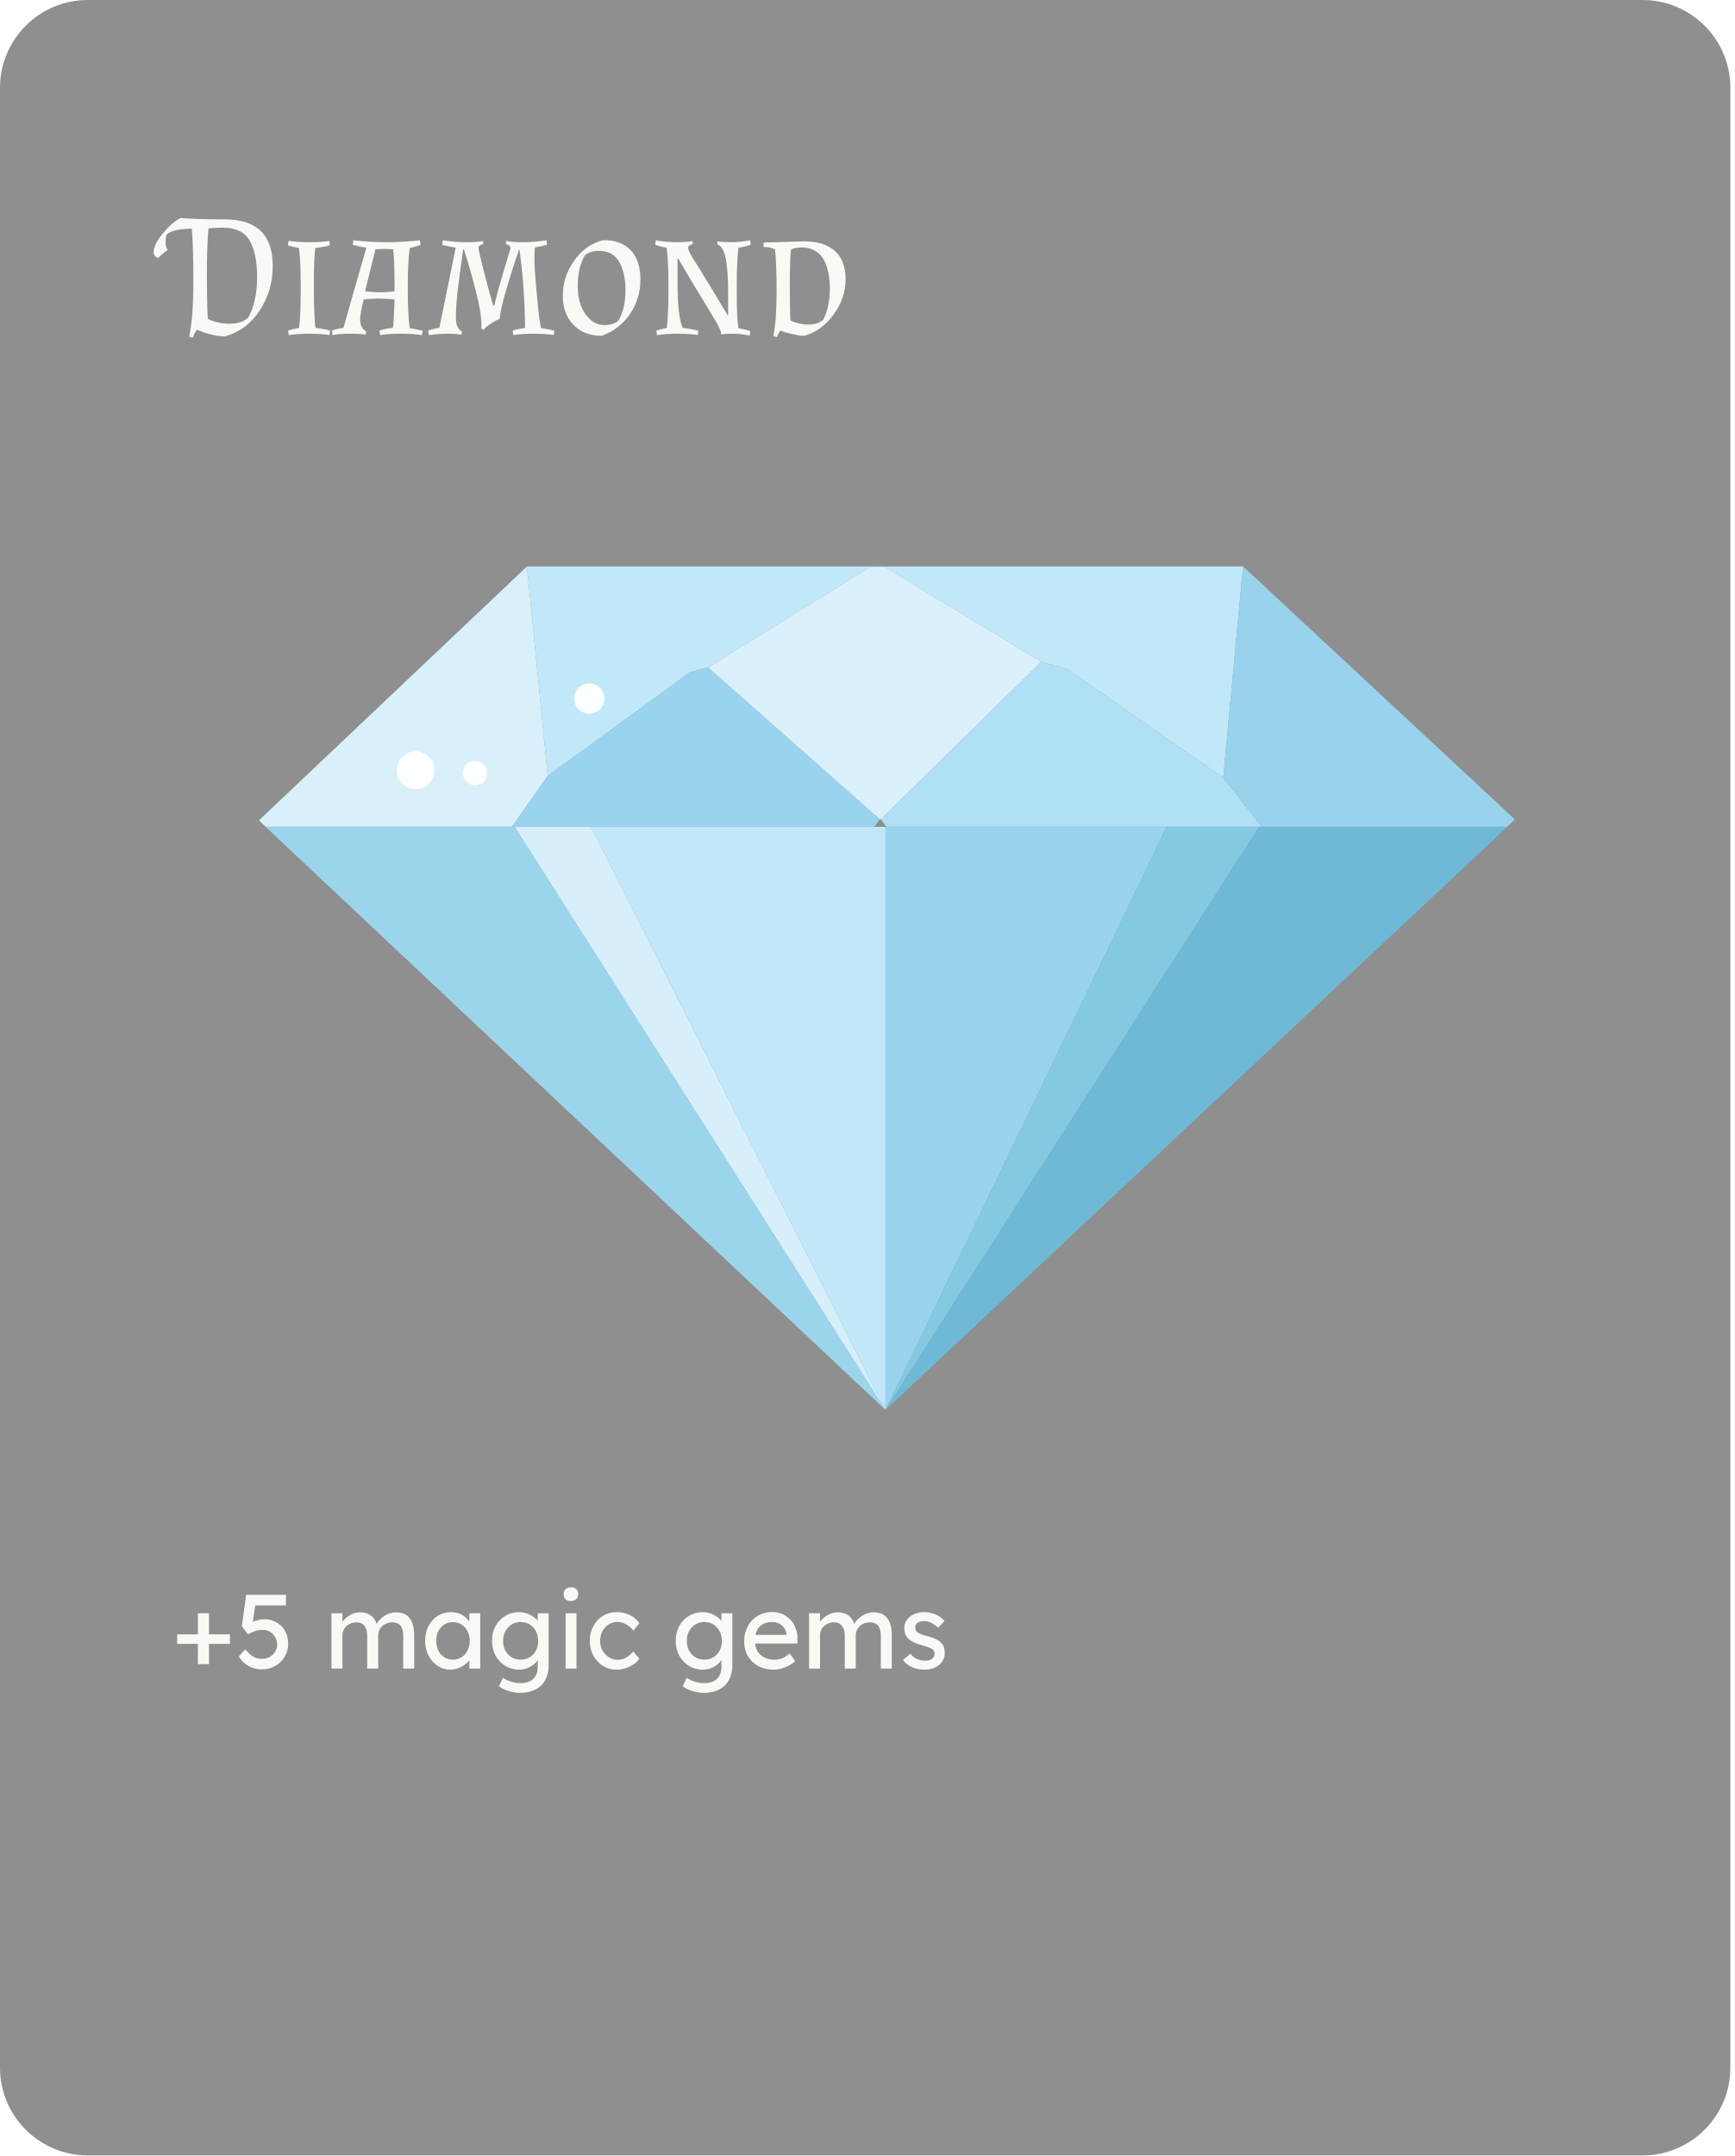
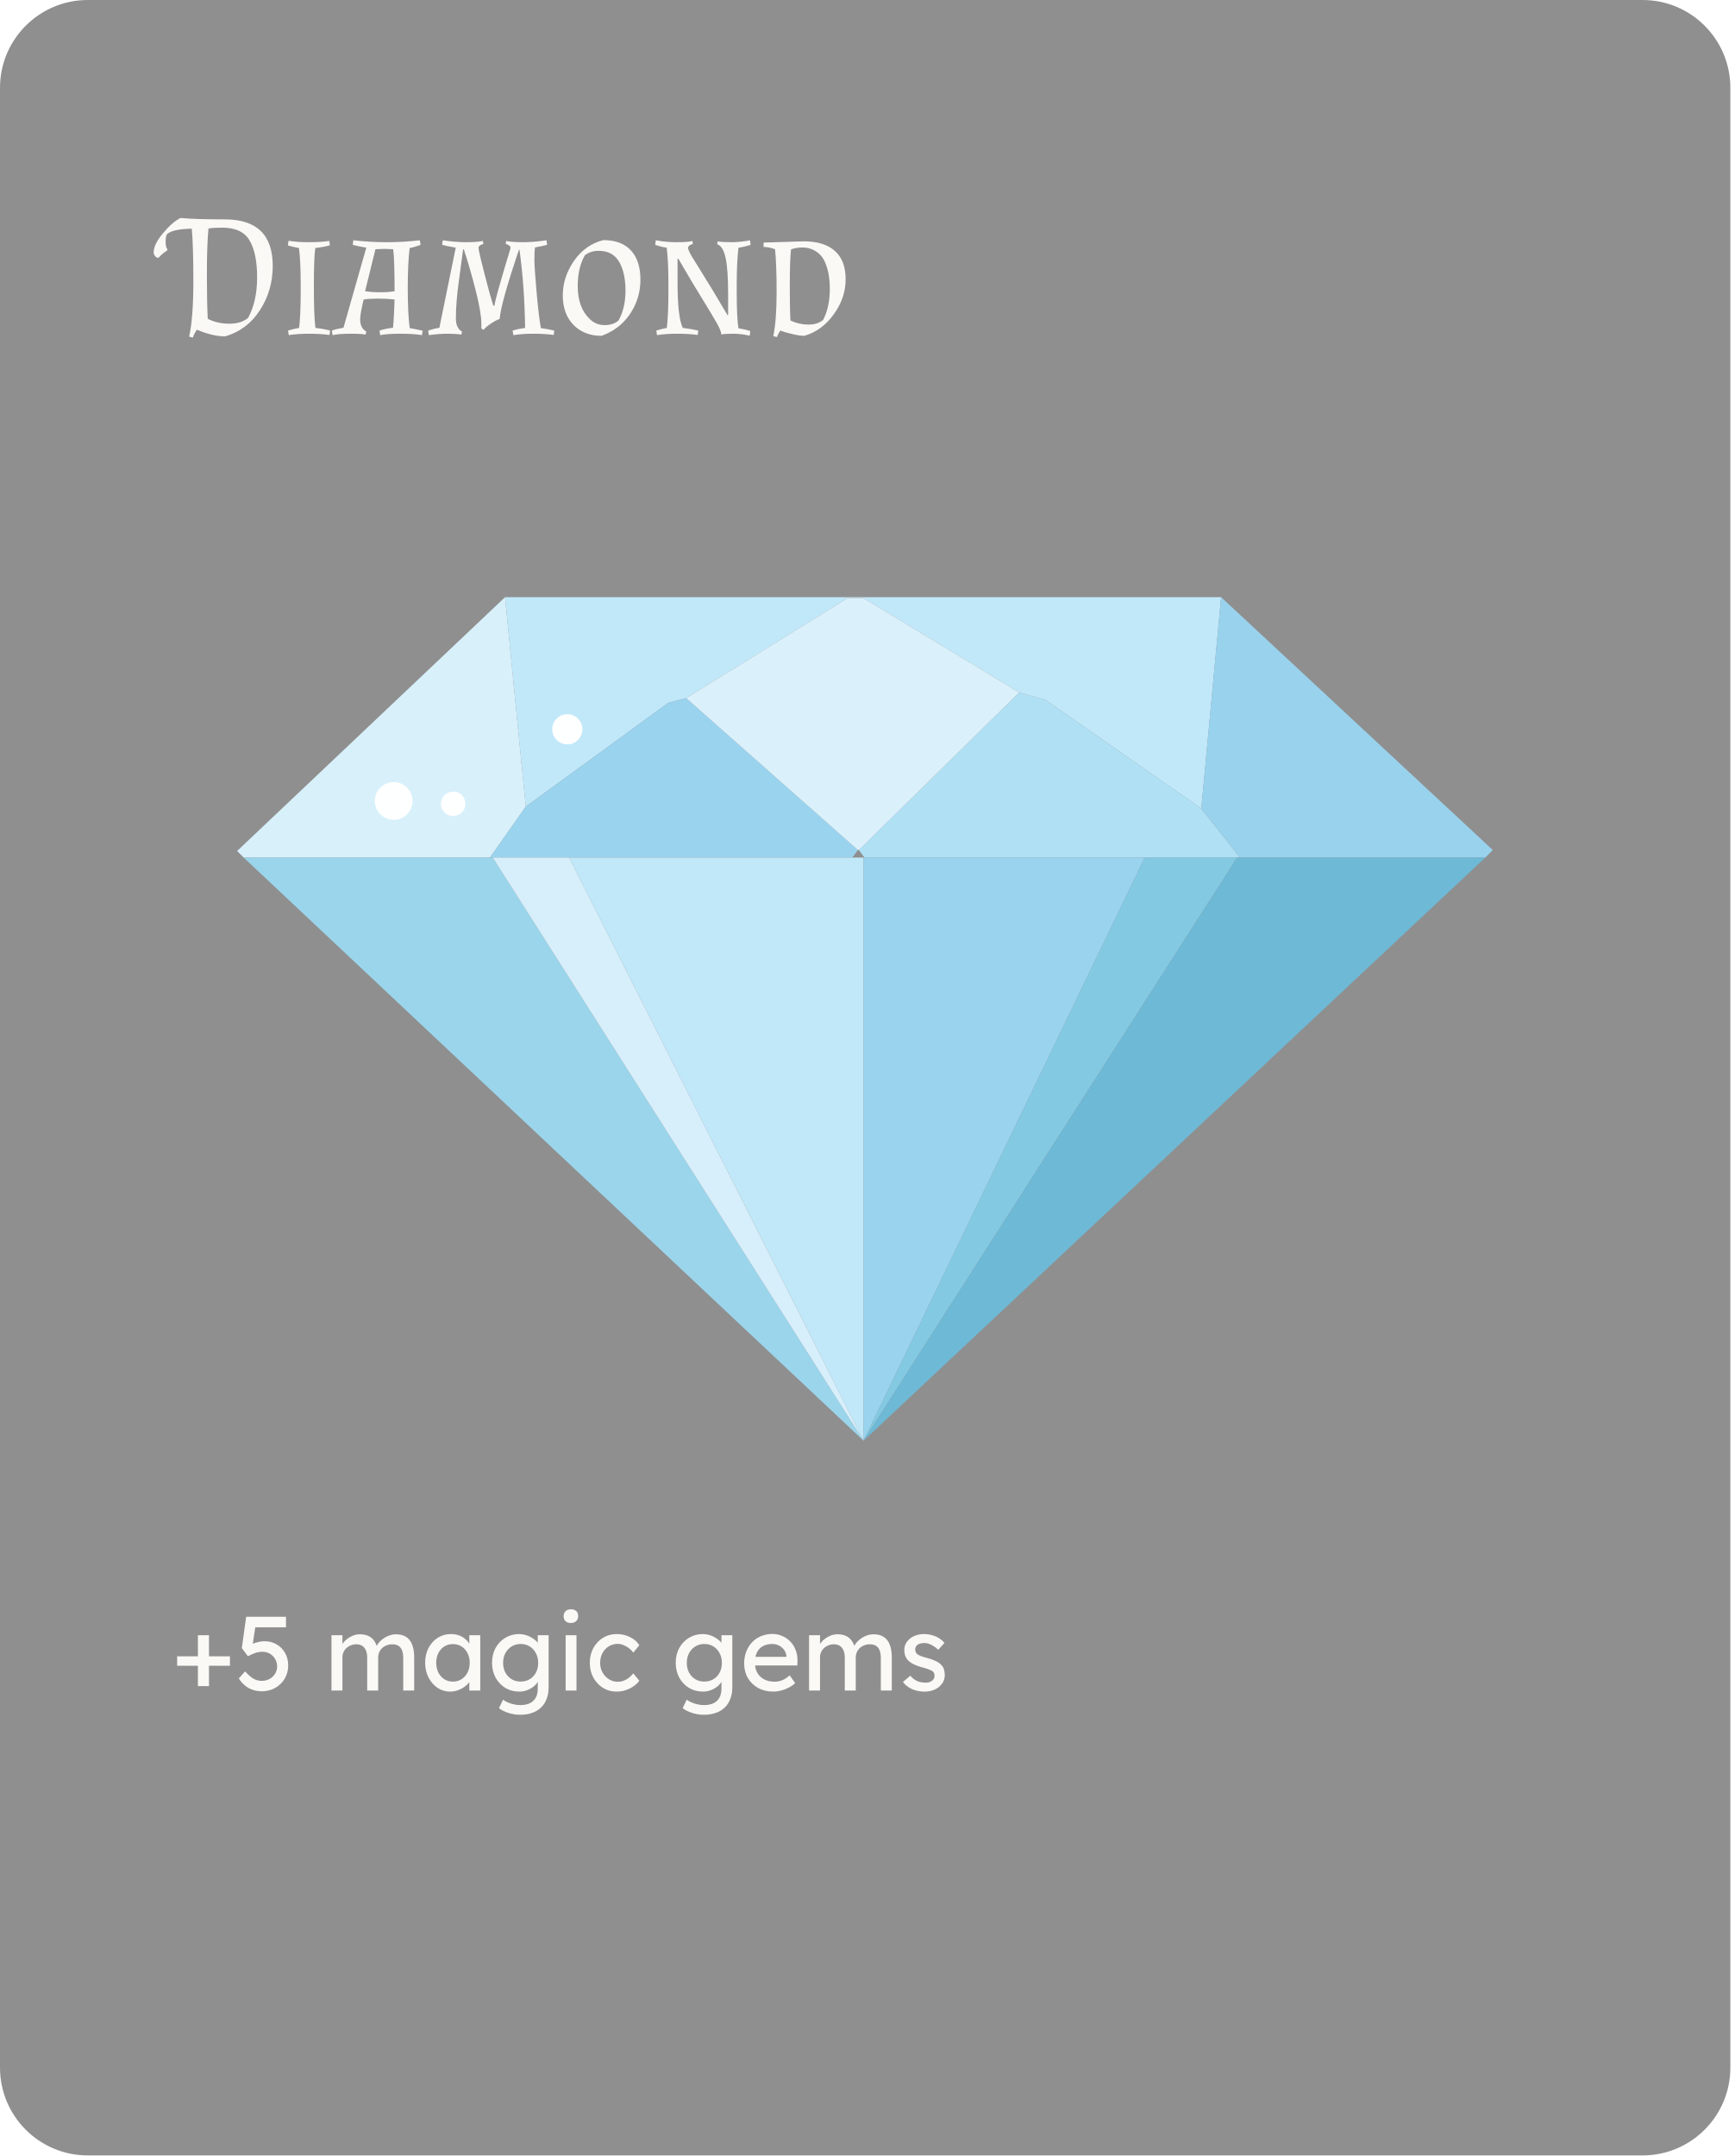
<svg xmlns="http://www.w3.org/2000/svg" width="395" height="491" viewBox="0 0 395 491" fill="none">
  <rect width="394.099" height="490.871" rx="20" fill="#202020" fill-opacity="0.5" />
  <path d="M43.08 76.68C43.72 73.773 44.04 69.6 44.04 64.16C44.04 58.693 43.92 54.667 43.68 52.08C40.72 52.133 38.827 52.56 38 53.36C37.813 53.733 37.72 54.32 37.72 55.12C37.72 55.92 37.853 56.467 38.12 56.76L38.08 57.04C37.413 57.44 36.747 58 36.08 58.72C35.76 58.693 35.507 58.56 35.32 58.32C35.107 58.08 35 57.8 35 57.48C35 56.253 35.707 54.8 37.12 53.12C38.507 51.44 39.84 50.28 41.12 49.64C43.387 49.853 46.747 49.96 51.2 49.96C58.48 49.96 62.12 53.493 62.12 60.56C62.12 64.267 61.147 67.627 59.2 70.64C57.253 73.653 54.613 75.64 51.28 76.6C49.36 76.6 47.213 76.093 44.84 75.08C44.387 75.773 44.08 76.373 43.92 76.88L43.08 76.68ZM50.56 51.84C49.333 51.84 48.307 51.907 47.48 52.04C47.24 54.547 47.12 58.013 47.12 62.44C47.12 66.867 47.187 70.253 47.32 72.6C48.76 73.347 50.4 73.72 52.24 73.72C54.08 73.72 55.507 73.267 56.52 72.36C57.88 69.88 58.56 66.813 58.56 63.16C58.56 59.507 57.987 56.707 56.84 54.76C55.72 52.813 53.627 51.84 50.56 51.84ZM71.805 56.48C71.591 57.92 71.485 60.867 71.485 65.32C71.485 69.773 71.605 72.893 71.845 74.68C73.045 74.813 74.151 75.013 75.165 75.28L75.045 76.28C73.658 76.093 72.098 76 70.365 76C68.658 76 67.125 76.107 65.765 76.32L65.605 75.28C66.351 75.04 67.191 74.84 68.125 74.68C68.365 72.76 68.485 70.04 68.485 66.52V64.64C68.485 61.12 68.351 58.4 68.085 56.48C67.151 56.32 66.311 56.12 65.565 55.88L65.725 54.84C67.085 55.053 68.618 55.16 70.325 55.16C72.058 55.16 73.618 55.067 75.005 54.88L75.125 55.88C74.111 56.147 73.005 56.347 71.805 56.48ZM80.468 54.72C82.975 55.013 85.508 55.16 88.068 55.16C90.628 55.16 93.148 55.013 95.628 54.72L95.788 55.76C94.988 56.08 94.162 56.32 93.308 56.48C93.015 58.667 92.868 61.707 92.868 65.6C92.868 69.493 93.015 72.533 93.308 74.72C93.842 74.8 94.828 75 96.268 75.32L96.108 76.32C94.828 76.107 93.188 76 91.188 76C89.188 76 87.655 76.107 86.588 76.32L86.428 75.28C87.335 74.987 88.362 74.773 89.508 74.64C89.668 73.093 89.788 70.947 89.868 68.2C88.615 68.067 87.362 68 86.108 68C84.855 68 83.762 68.067 82.828 68.2C82.295 70.387 82.028 71.907 82.028 72.76C82.028 74.067 82.495 74.987 83.428 75.52L83.268 76.2C82.655 76.067 81.495 76 79.788 76C78.082 76 76.735 76.107 75.748 76.32L75.588 75.28C76.228 75.04 77.108 74.827 78.228 74.64L83.428 56.4C82.255 56.213 81.228 56 80.348 55.76L80.468 54.72ZM83.148 66.32C84.188 66.48 85.335 66.56 86.588 66.56C87.868 66.56 88.962 66.48 89.868 66.32C89.868 61.387 89.762 58.2 89.548 56.76C88.642 56.707 87.962 56.68 87.508 56.68C87.082 56.68 86.415 56.707 85.508 56.76L83.148 66.32ZM109.635 73.76C109.635 72.107 109.221 69.64 108.395 66.36C107.568 63.053 106.648 59.853 105.635 56.76L105.475 56.8L104.475 64.24C104.048 67.307 103.835 70.067 103.835 72.52C103.835 74.013 104.301 75.013 105.235 75.52L105.075 76.2C104.275 76.067 103.221 76 101.915 76C100.635 76 99.221 76.107 97.675 76.32L97.515 75.28C98.421 74.987 99.275 74.773 100.075 74.64L103.795 56.4C102.408 56.16 101.381 55.947 100.715 55.76L100.835 54.72C102.755 55.013 104.528 55.16 106.155 55.16C107.808 55.16 109.088 55.067 109.995 54.88L110.075 55.56C109.355 55.747 108.995 56.053 108.995 56.48C108.995 57.067 109.821 60.453 111.475 66.64L112.355 69.64L112.635 69.56C112.635 68.867 113.848 64.52 116.275 56.52C116.275 56.067 115.915 55.747 115.195 55.56L115.275 54.88C116.181 55.067 117.461 55.16 119.115 55.16C120.795 55.16 122.581 55.013 124.475 54.72L124.595 55.76C123.875 55.947 122.955 56.147 121.835 56.36C121.755 57 121.715 57.947 121.715 59.2C121.715 60.427 121.888 62.96 122.235 66.8C122.581 70.64 122.901 73.28 123.195 74.72C124.181 74.853 125.195 75.04 126.235 75.28L126.115 76.28C124.728 76.093 123.181 76 121.475 76C119.795 76 118.275 76.107 116.915 76.32L116.755 75.28C117.635 75.013 118.581 74.813 119.595 74.68C119.515 68.387 119.088 62.453 118.315 56.88H118.195C115.448 64.987 113.981 70.24 113.795 72.64C113.235 72.827 112.581 73.173 111.835 73.68C111.088 74.16 110.515 74.64 110.115 75.12L109.635 74.8V73.76ZM137.02 76.48C134.38 76.48 132.247 75.653 130.62 74C128.993 72.32 128.18 70.08 128.18 67.28C128.18 64.48 129.033 61.853 130.74 59.4C132.447 56.947 134.673 55.373 137.42 54.68C140.167 54.68 142.26 55.467 143.7 57.04C145.14 58.587 145.86 60.8 145.86 63.68C145.86 66.56 145.073 69.16 143.5 71.48C141.953 73.8 139.793 75.467 137.02 76.48ZM136.34 57.12C135.14 57.12 134.1 57.453 133.22 58.12C132.127 59.987 131.58 62.333 131.58 65.16C131.58 68.413 132.487 70.907 134.3 72.64C135.26 73.573 136.393 74.04 137.7 74.04C139.007 74.04 140.06 73.693 140.86 73C141.927 71.133 142.46 68.853 142.46 66.16C142.46 63.467 141.98 61.293 141.02 59.64C140.06 57.96 138.5 57.12 136.34 57.12ZM158.915 76.28C157.528 76.093 155.968 76 154.235 76C152.528 76 150.995 76.107 149.635 76.32L149.475 75.28C150.328 75.013 151.128 74.813 151.875 74.68C152.115 72.6 152.235 69.88 152.235 66.52V64.64C152.235 61.067 152.101 58.32 151.835 56.4C151.115 56.32 150.248 56.107 149.235 55.76L149.355 54.72C150.875 55.013 152.461 55.16 154.115 55.16C155.795 55.16 156.995 55.067 157.715 54.88L157.795 55.56C157.075 55.747 156.715 56.053 156.715 56.48C156.715 56.8 157.021 57.48 157.635 58.52C158.275 59.533 158.888 60.52 159.475 61.48C161.235 64.28 163.315 67.72 165.715 71.8L165.835 71.72V66.84C165.835 63.267 165.648 60.587 165.275 58.8C164.901 56.987 164.261 55.933 163.355 55.64L163.435 54.96C164.128 55.093 165.168 55.16 166.555 55.16C167.941 55.16 169.368 55.013 170.835 54.72L170.955 55.76C169.861 56.107 168.941 56.32 168.195 56.4C167.928 58.533 167.795 61.28 167.795 64.64V66.52C167.795 70.573 167.928 73.32 168.195 74.76C169.315 74.947 170.208 75.16 170.875 75.4L170.755 76.44C169.421 76.147 168.168 76 166.995 76C165.821 76 164.915 76.053 164.275 76.16C164.275 75.573 163.861 74.587 163.035 73.2C162.235 71.813 161.501 70.587 160.835 69.52C158.675 66.027 156.555 62.48 154.475 58.88L154.315 58.96V64.32C154.315 69.627 154.715 73.08 155.515 74.68C156.715 74.813 157.888 75.013 159.035 75.28L158.915 76.28ZM173.917 55.24L183.117 54.96C186.157 54.96 188.49 55.68 190.117 57.12C191.77 58.56 192.597 60.72 192.597 63.6C192.597 66.453 191.69 69.12 189.877 71.6C188.09 74.08 185.863 75.707 183.197 76.48C182.503 76.48 181.597 76.347 180.477 76.08C179.383 75.84 178.477 75.573 177.757 75.28C177.463 75.627 177.197 76.12 176.957 76.76L176.117 76.56C176.623 74.187 176.877 70.84 176.877 66.52C176.877 62.173 176.757 58.92 176.517 56.76C175.61 56.413 174.743 56.24 173.917 56.24V55.24ZM187.677 59.24C187.197 58.333 186.517 57.627 185.637 57.12C184.783 56.613 183.837 56.36 182.797 56.36C181.783 56.36 180.903 56.507 180.157 56.8C179.97 58.533 179.877 61.307 179.877 65.12C179.877 68.907 179.93 71.533 180.037 73C181.37 73.613 182.73 73.92 184.117 73.92C185.53 73.92 186.65 73.56 187.477 72.84C188.49 70.92 188.997 68.56 188.997 65.76C188.997 63.147 188.557 60.973 187.677 59.24Z" fill="#FAF9F6" />
-   <path d="M40.349 374.36V372.2H52.373V374.36H40.349ZM45.078 378.992V367.4H47.597V378.992H45.078ZM59.617 380.168C58.513 380.168 57.513 379.92 56.617 379.424C55.721 378.912 54.977 378.184 54.385 377.24L55.825 375.632C56.577 376.464 57.233 377.032 57.793 377.336C58.353 377.64 58.961 377.792 59.617 377.792C60.273 377.792 60.865 377.648 61.393 377.36C61.921 377.072 62.337 376.68 62.641 376.184C62.961 375.688 63.121 375.136 63.121 374.528C63.121 373.888 62.969 373.32 62.665 372.824C62.377 372.312 61.985 371.912 61.489 371.624C60.993 371.32 60.433 371.168 59.809 371.168C59.505 371.168 59.217 371.192 58.945 371.24C58.673 371.272 58.345 371.36 57.961 371.504C57.577 371.648 57.073 371.872 56.449 372.176L55.081 370.328L56.065 363.2H65.137V365.6H57.697L58.201 365.144L57.409 370.472L56.809 369.776C56.969 369.616 57.241 369.464 57.625 369.32C58.009 369.16 58.433 369.032 58.897 368.936C59.377 368.824 59.833 368.768 60.265 368.768C61.289 368.768 62.201 369.008 63.001 369.488C63.817 369.952 64.457 370.6 64.921 371.432C65.401 372.264 65.641 373.216 65.641 374.288C65.641 375.392 65.377 376.392 64.849 377.288C64.321 378.168 63.601 378.872 62.689 379.4C61.777 379.912 60.753 380.168 59.617 380.168ZM75.496 380V367.4H77.992V370.088L77.536 370.376C77.664 369.96 77.864 369.56 78.136 369.176C78.424 368.792 78.768 368.456 79.168 368.168C79.584 367.864 80.024 367.624 80.488 367.448C80.968 367.272 81.456 367.184 81.952 367.184C82.672 367.184 83.304 367.304 83.848 367.544C84.392 367.784 84.84 368.144 85.192 368.624C85.544 369.104 85.8 369.704 85.96 370.424L85.576 370.328L85.744 369.92C85.92 369.552 86.16 369.208 86.464 368.888C86.784 368.552 87.144 368.256 87.544 368C87.944 367.744 88.368 367.544 88.816 367.4C89.264 367.256 89.704 367.184 90.136 367.184C91.08 367.184 91.856 367.376 92.464 367.76C93.088 368.144 93.552 368.728 93.856 369.512C94.176 370.296 94.336 371.272 94.336 372.44V380H91.84V372.584C91.84 371.864 91.744 371.28 91.552 370.832C91.376 370.368 91.104 370.024 90.736 369.8C90.368 369.576 89.896 369.464 89.32 369.464C88.872 369.464 88.448 369.544 88.048 369.704C87.664 369.848 87.328 370.056 87.04 370.328C86.752 370.6 86.528 370.92 86.368 371.288C86.208 371.64 86.128 372.032 86.128 372.464V380H83.632V372.536C83.632 371.88 83.536 371.328 83.344 370.88C83.152 370.416 82.872 370.064 82.504 369.824C82.136 369.584 81.688 369.464 81.16 369.464C80.712 369.464 80.296 369.544 79.912 369.704C79.528 369.848 79.192 370.056 78.904 370.328C78.616 370.584 78.392 370.896 78.232 371.264C78.072 371.616 77.992 372 77.992 372.416V380H75.496ZM102.494 380.24C101.454 380.24 100.502 379.952 99.638 379.376C98.79 378.8 98.11 378.016 97.598 377.024C97.086 376.032 96.83 374.912 96.83 373.664C96.83 372.4 97.086 371.28 97.598 370.304C98.126 369.312 98.83 368.536 99.71 367.976C100.606 367.416 101.606 367.136 102.71 367.136C103.366 367.136 103.966 367.232 104.51 367.424C105.054 367.616 105.526 367.888 105.926 368.24C106.342 368.576 106.678 368.968 106.934 369.416C107.206 369.864 107.374 370.344 107.438 370.856L106.886 370.664V367.4H109.382V380H106.886V377L107.462 376.832C107.366 377.264 107.166 377.688 106.862 378.104C106.574 378.504 106.198 378.864 105.734 379.184C105.286 379.504 104.782 379.76 104.222 379.952C103.678 380.144 103.102 380.24 102.494 380.24ZM103.142 377.96C103.894 377.96 104.558 377.776 105.134 377.408C105.71 377.04 106.158 376.536 106.478 375.896C106.814 375.24 106.982 374.496 106.982 373.664C106.982 372.848 106.814 372.12 106.478 371.48C106.158 370.84 105.71 370.336 105.134 369.968C104.558 369.6 103.894 369.416 103.142 369.416C102.406 369.416 101.75 369.6 101.174 369.968C100.614 370.336 100.166 370.84 99.83 371.48C99.51 372.12 99.35 372.848 99.35 373.664C99.35 374.496 99.51 375.24 99.83 375.896C100.166 376.536 100.614 377.04 101.174 377.408C101.75 377.776 102.406 377.96 103.142 377.96ZM118.473 385.52C117.577 385.52 116.681 385.376 115.785 385.088C114.905 384.816 114.193 384.456 113.649 384.008L114.561 382.088C114.881 382.328 115.257 382.536 115.689 382.712C116.121 382.904 116.577 383.048 117.057 383.144C117.537 383.256 118.009 383.312 118.473 383.312C119.353 383.312 120.089 383.168 120.681 382.88C121.273 382.592 121.721 382.168 122.025 381.608C122.329 381.048 122.481 380.352 122.481 379.52V377.096L122.745 377.264C122.665 377.76 122.401 378.24 121.953 378.704C121.521 379.152 120.977 379.52 120.321 379.808C119.665 380.096 118.993 380.24 118.305 380.24C117.105 380.24 116.033 379.96 115.089 379.4C114.161 378.824 113.425 378.048 112.881 377.072C112.337 376.08 112.065 374.952 112.065 373.688C112.065 372.424 112.329 371.304 112.857 370.328C113.401 369.336 114.137 368.56 115.065 368C116.009 367.424 117.065 367.136 118.233 367.136C118.713 367.136 119.177 367.2 119.625 367.328C120.073 367.44 120.489 367.608 120.873 367.832C121.257 368.04 121.601 368.272 121.905 368.528C122.209 368.784 122.457 369.056 122.649 369.344C122.841 369.632 122.961 369.904 123.009 370.16L122.481 370.352V367.4H124.953V379.232C124.953 380.24 124.801 381.128 124.497 381.896C124.209 382.68 123.785 383.336 123.225 383.864C122.665 384.408 121.985 384.816 121.185 385.088C120.385 385.376 119.481 385.52 118.473 385.52ZM118.569 377.96C119.353 377.96 120.049 377.776 120.657 377.408C121.265 377.04 121.737 376.536 122.073 375.896C122.409 375.256 122.577 374.52 122.577 373.688C122.577 372.856 122.401 372.12 122.049 371.48C121.713 370.824 121.241 370.312 120.633 369.944C120.041 369.576 119.353 369.392 118.569 369.392C117.801 369.392 117.113 369.584 116.505 369.968C115.913 370.336 115.441 370.848 115.089 371.504C114.753 372.144 114.585 372.872 114.585 373.688C114.585 374.504 114.753 375.24 115.089 375.896C115.441 376.536 115.913 377.04 116.505 377.408C117.113 377.776 117.801 377.96 118.569 377.96ZM128.827 380V367.4H131.299V380H128.827ZM130.027 364.616C129.499 364.616 129.091 364.48 128.803 364.208C128.515 363.936 128.371 363.552 128.371 363.056C128.371 362.592 128.515 362.216 128.803 361.928C129.107 361.64 129.515 361.496 130.027 361.496C130.555 361.496 130.963 361.632 131.251 361.904C131.539 362.176 131.683 362.56 131.683 363.056C131.683 363.52 131.531 363.896 131.227 364.184C130.939 364.472 130.539 364.616 130.027 364.616ZM140.451 380.24C139.283 380.24 138.235 379.952 137.307 379.376C136.395 378.8 135.667 378.016 135.123 377.024C134.595 376.032 134.331 374.92 134.331 373.688C134.331 372.456 134.595 371.344 135.123 370.352C135.667 369.36 136.395 368.576 137.307 368C138.235 367.424 139.283 367.136 140.451 367.136C141.571 367.136 142.587 367.368 143.499 367.832C144.427 368.28 145.131 368.896 145.611 369.68L144.243 371.36C143.987 370.992 143.659 370.656 143.259 370.352C142.859 370.048 142.435 369.808 141.987 369.632C141.539 369.456 141.107 369.368 140.691 369.368C139.923 369.368 139.235 369.56 138.627 369.944C138.035 370.312 137.563 370.824 137.211 371.48C136.859 372.136 136.683 372.872 136.683 373.688C136.683 374.504 136.867 375.24 137.235 375.896C137.603 376.536 138.091 377.048 138.699 377.432C139.307 377.816 139.979 378.008 140.715 378.008C141.147 378.008 141.563 377.936 141.963 377.792C142.379 377.648 142.779 377.432 143.163 377.144C143.547 376.856 143.907 376.504 144.243 376.088L145.611 377.768C145.099 378.488 144.363 379.08 143.403 379.544C142.459 380.008 141.475 380.24 140.451 380.24ZM160.309 385.52C159.413 385.52 158.517 385.376 157.621 385.088C156.741 384.816 156.029 384.456 155.485 384.008L156.397 382.088C156.717 382.328 157.093 382.536 157.525 382.712C157.957 382.904 158.413 383.048 158.893 383.144C159.373 383.256 159.845 383.312 160.309 383.312C161.189 383.312 161.925 383.168 162.517 382.88C163.109 382.592 163.557 382.168 163.861 381.608C164.165 381.048 164.317 380.352 164.317 379.52V377.096L164.581 377.264C164.501 377.76 164.237 378.24 163.789 378.704C163.357 379.152 162.813 379.52 162.157 379.808C161.501 380.096 160.829 380.24 160.141 380.24C158.941 380.24 157.869 379.96 156.925 379.4C155.997 378.824 155.261 378.048 154.717 377.072C154.173 376.08 153.901 374.952 153.901 373.688C153.901 372.424 154.165 371.304 154.693 370.328C155.237 369.336 155.973 368.56 156.901 368C157.845 367.424 158.901 367.136 160.069 367.136C160.549 367.136 161.013 367.2 161.461 367.328C161.909 367.44 162.325 367.608 162.709 367.832C163.093 368.04 163.437 368.272 163.741 368.528C164.045 368.784 164.293 369.056 164.485 369.344C164.677 369.632 164.797 369.904 164.845 370.16L164.317 370.352V367.4H166.789V379.232C166.789 380.24 166.637 381.128 166.333 381.896C166.045 382.68 165.621 383.336 165.061 383.864C164.501 384.408 163.821 384.816 163.021 385.088C162.221 385.376 161.317 385.52 160.309 385.52ZM160.405 377.96C161.189 377.96 161.885 377.776 162.493 377.408C163.101 377.04 163.573 376.536 163.909 375.896C164.245 375.256 164.413 374.52 164.413 373.688C164.413 372.856 164.237 372.12 163.885 371.48C163.549 370.824 163.077 370.312 162.469 369.944C161.877 369.576 161.189 369.392 160.405 369.392C159.637 369.392 158.949 369.584 158.341 369.968C157.749 370.336 157.277 370.848 156.925 371.504C156.589 372.144 156.421 372.872 156.421 373.688C156.421 374.504 156.589 375.24 156.925 375.896C157.277 376.536 157.749 377.04 158.341 377.408C158.949 377.776 159.637 377.96 160.405 377.96ZM176.135 380.24C174.839 380.24 173.687 379.968 172.679 379.424C171.687 378.864 170.903 378.104 170.327 377.144C169.767 376.184 169.487 375.08 169.487 373.832C169.487 372.84 169.647 371.936 169.967 371.12C170.287 370.304 170.727 369.6 171.287 369.008C171.863 368.4 172.543 367.936 173.327 367.616C174.127 367.28 174.991 367.112 175.919 367.112C176.735 367.112 177.495 367.272 178.199 367.592C178.903 367.896 179.511 368.32 180.023 368.864C180.551 369.408 180.951 370.056 181.223 370.808C181.511 371.544 181.647 372.352 181.631 373.232L181.607 374.288H171.311L170.759 372.32H179.471L179.111 372.728V372.152C179.063 371.624 178.887 371.152 178.583 370.736C178.279 370.32 177.895 369.992 177.431 369.752C176.967 369.512 176.463 369.392 175.919 369.392C175.055 369.392 174.327 369.56 173.735 369.896C173.143 370.216 172.695 370.696 172.391 371.336C172.087 371.96 171.935 372.736 171.935 373.664C171.935 374.544 172.119 375.312 172.487 375.968C172.855 376.608 173.375 377.104 174.047 377.456C174.719 377.808 175.495 377.984 176.375 377.984C176.999 377.984 177.575 377.88 178.103 377.672C178.647 377.464 179.231 377.088 179.855 376.544L181.103 378.296C180.719 378.68 180.247 379.016 179.687 379.304C179.143 379.592 178.559 379.824 177.935 380C177.327 380.16 176.727 380.24 176.135 380.24ZM184.27 380V367.4H186.766V370.088L186.31 370.376C186.438 369.96 186.638 369.56 186.91 369.176C187.198 368.792 187.542 368.456 187.942 368.168C188.358 367.864 188.798 367.624 189.262 367.448C189.742 367.272 190.23 367.184 190.726 367.184C191.446 367.184 192.078 367.304 192.622 367.544C193.166 367.784 193.614 368.144 193.966 368.624C194.318 369.104 194.574 369.704 194.734 370.424L194.35 370.328L194.518 369.92C194.694 369.552 194.934 369.208 195.238 368.888C195.558 368.552 195.918 368.256 196.318 368C196.718 367.744 197.142 367.544 197.59 367.4C198.038 367.256 198.478 367.184 198.91 367.184C199.854 367.184 200.63 367.376 201.238 367.76C201.862 368.144 202.326 368.728 202.63 369.512C202.95 370.296 203.11 371.272 203.11 372.44V380H200.614V372.584C200.614 371.864 200.518 371.28 200.326 370.832C200.15 370.368 199.878 370.024 199.51 369.8C199.142 369.576 198.67 369.464 198.094 369.464C197.646 369.464 197.222 369.544 196.822 369.704C196.438 369.848 196.102 370.056 195.814 370.328C195.526 370.6 195.302 370.92 195.142 371.288C194.982 371.64 194.902 372.032 194.902 372.464V380H192.406V372.536C192.406 371.88 192.31 371.328 192.118 370.88C191.926 370.416 191.646 370.064 191.278 369.824C190.91 369.584 190.462 369.464 189.934 369.464C189.486 369.464 189.07 369.544 188.686 369.704C188.302 369.848 187.966 370.056 187.678 370.328C187.39 370.584 187.166 370.896 187.006 371.264C186.846 371.616 186.766 372 186.766 372.416V380H184.27ZM210.619 380.24C209.563 380.24 208.611 380.056 207.763 379.688C206.915 379.32 206.211 378.776 205.651 378.056L207.331 376.616C207.811 377.176 208.331 377.584 208.891 377.84C209.467 378.08 210.115 378.2 210.835 378.2C211.123 378.2 211.387 378.168 211.627 378.104C211.883 378.024 212.099 377.912 212.275 377.768C212.467 377.624 212.611 377.456 212.707 377.264C212.803 377.056 212.851 376.832 212.851 376.592C212.851 376.176 212.699 375.84 212.395 375.584C212.235 375.472 211.979 375.352 211.627 375.224C211.291 375.08 210.851 374.936 210.307 374.792C209.379 374.552 208.619 374.28 208.027 373.976C207.435 373.672 206.979 373.328 206.659 372.944C206.419 372.64 206.243 372.312 206.131 371.96C206.019 371.592 205.963 371.192 205.963 370.76C205.963 370.232 206.075 369.752 206.299 369.32C206.539 368.872 206.859 368.488 207.259 368.168C207.675 367.832 208.155 367.576 208.699 367.4C209.259 367.224 209.851 367.136 210.475 367.136C211.067 367.136 211.651 367.216 212.227 367.376C212.819 367.536 213.363 367.768 213.859 368.072C214.355 368.376 214.771 368.736 215.107 369.152L213.691 370.712C213.387 370.408 213.051 370.144 212.683 369.92C212.331 369.68 211.971 369.496 211.603 369.368C211.235 369.24 210.899 369.176 210.595 369.176C210.259 369.176 209.955 369.208 209.683 369.272C209.411 369.336 209.179 369.432 208.987 369.56C208.811 369.688 208.675 369.848 208.579 370.04C208.483 370.232 208.435 370.448 208.435 370.688C208.451 370.896 208.499 371.096 208.579 371.288C208.675 371.464 208.803 371.616 208.963 371.744C209.139 371.872 209.403 372.008 209.755 372.152C210.107 372.296 210.555 372.432 211.099 372.56C211.899 372.768 212.555 373 213.067 373.256C213.595 373.496 214.011 373.776 214.315 374.096C214.635 374.4 214.859 374.752 214.987 375.152C215.115 375.552 215.179 376 215.179 376.496C215.179 377.216 214.971 377.864 214.555 378.44C214.155 379 213.611 379.44 212.923 379.76C212.235 380.08 211.467 380.24 210.619 380.24Z" fill="#FAF9F6" />
-   <path d="M124.752 176.702L120.025 129L59 186.802L60.504 188.306H116.587L124.752 176.702Z" fill="#D8F0FA" />
-   <path d="M283.116 129H120.025L124.752 176.702L157.198 153.066L161.281 151.992L198.025 129.215H201.678L237.132 150.702L243.149 152.421L278.603 177.132L283.116 129Z" fill="#C1E8F9" />
-   <path d="M199.099 188.306H116.587L124.752 176.702L157.198 153.066L161.281 151.992L200.389 186.587L199.099 188.306Z" fill="#9AD3EE" />
-   <path d="M201.893 188.306L200.604 186.587L237.132 150.702L243.149 152.421L278.604 177.132L287.413 188.306H201.893Z" fill="#B0E0F4" />
-   <path d="M200.389 186.586L161.281 151.991L198.025 129.215H201.678L237.132 150.702L200.604 186.586H200.389Z" fill="#DAF0FB" />
-   <path d="M278.604 177.132L283.116 129L345 186.587L343.281 188.306H287.413L278.604 177.132Z" fill="#99D2ED" />
-   <path d="M201.678 321.099L60.505 188.306H117.232L201.678 321.099Z" fill="#9BD5EB" />
-   <path d="M201.677 321.099L117.231 188.306H134.636L201.677 321.099Z" fill="#D7EFFB" />
-   <path d="M201.678 321.099L134.637 188.306H201.678V321.099Z" fill="#C1E8F9" />
-   <path d="M265.711 188.306L201.678 321.099V188.306H265.711Z" fill="#9AD3EE" />
-   <path d="M286.769 188.306H265.711L201.678 321.099L286.769 188.306Z" fill="#83C9E2" />
-   <path d="M343.281 188.306L201.678 321.099L286.769 188.306H343.281Z" fill="#6EB9D6" />
-   <circle cx="94.669" cy="175.413" r="4.298" fill="#FEFFFF" />
-   <circle cx="108.207" cy="176.058" r="2.793" fill="#FEFFFF" />
-   <circle cx="134.207" cy="159.083" r="3.438" fill="#FEFFFF" />
+   <path d="M40.349 379.36V377.2H52.373V379.36H40.349ZM45.078 383.992V372.4H47.597V383.992H45.078ZM59.617 385.168C58.513 385.168 57.513 384.92 56.617 384.424C55.721 383.912 54.977 383.184 54.385 382.24L55.825 380.632C56.577 381.464 57.233 382.032 57.793 382.336C58.353 382.64 58.961 382.792 59.617 382.792C60.273 382.792 60.865 382.648 61.393 382.36C61.921 382.072 62.337 381.68 62.641 381.184C62.961 380.688 63.121 380.136 63.121 379.528C63.121 378.888 62.969 378.32 62.665 377.824C62.377 377.312 61.985 376.912 61.489 376.624C60.993 376.32 60.433 376.168 59.809 376.168C59.505 376.168 59.217 376.192 58.945 376.24C58.673 376.272 58.345 376.36 57.961 376.504C57.577 376.648 57.073 376.872 56.449 377.176L55.081 375.328L56.065 368.2H65.137V370.6H57.697L58.201 370.144L57.409 375.472L56.809 374.776C56.969 374.616 57.241 374.464 57.625 374.32C58.009 374.16 58.433 374.032 58.897 373.936C59.377 373.824 59.833 373.768 60.265 373.768C61.289 373.768 62.201 374.008 63.001 374.488C63.817 374.952 64.457 375.6 64.921 376.432C65.401 377.264 65.641 378.216 65.641 379.288C65.641 380.392 65.377 381.392 64.849 382.288C64.321 383.168 63.601 383.872 62.689 384.4C61.777 384.912 60.753 385.168 59.617 385.168ZM75.496 385V372.4H77.992V375.088L77.536 375.376C77.664 374.96 77.864 374.56 78.136 374.176C78.424 373.792 78.768 373.456 79.168 373.168C79.584 372.864 80.024 372.624 80.488 372.448C80.968 372.272 81.456 372.184 81.952 372.184C82.672 372.184 83.304 372.304 83.848 372.544C84.392 372.784 84.84 373.144 85.192 373.624C85.544 374.104 85.8 374.704 85.96 375.424L85.576 375.328L85.744 374.92C85.92 374.552 86.16 374.208 86.464 373.888C86.784 373.552 87.144 373.256 87.544 373C87.944 372.744 88.368 372.544 88.816 372.4C89.264 372.256 89.704 372.184 90.136 372.184C91.08 372.184 91.856 372.376 92.464 372.76C93.088 373.144 93.552 373.728 93.856 374.512C94.176 375.296 94.336 376.272 94.336 377.44V385H91.84V377.584C91.84 376.864 91.744 376.28 91.552 375.832C91.376 375.368 91.104 375.024 90.736 374.8C90.368 374.576 89.896 374.464 89.32 374.464C88.872 374.464 88.448 374.544 88.048 374.704C87.664 374.848 87.328 375.056 87.04 375.328C86.752 375.6 86.528 375.92 86.368 376.288C86.208 376.64 86.128 377.032 86.128 377.464V385H83.632V377.536C83.632 376.88 83.536 376.328 83.344 375.88C83.152 375.416 82.872 375.064 82.504 374.824C82.136 374.584 81.688 374.464 81.16 374.464C80.712 374.464 80.296 374.544 79.912 374.704C79.528 374.848 79.192 375.056 78.904 375.328C78.616 375.584 78.392 375.896 78.232 376.264C78.072 376.616 77.992 377 77.992 377.416V385H75.496ZM102.494 385.24C101.454 385.24 100.502 384.952 99.638 384.376C98.79 383.8 98.11 383.016 97.598 382.024C97.086 381.032 96.83 379.912 96.83 378.664C96.83 377.4 97.086 376.28 97.598 375.304C98.126 374.312 98.83 373.536 99.71 372.976C100.606 372.416 101.606 372.136 102.71 372.136C103.366 372.136 103.966 372.232 104.51 372.424C105.054 372.616 105.526 372.888 105.926 373.24C106.342 373.576 106.678 373.968 106.934 374.416C107.206 374.864 107.374 375.344 107.438 375.856L106.886 375.664V372.4H109.382V385H106.886V382L107.462 381.832C107.366 382.264 107.166 382.688 106.862 383.104C106.574 383.504 106.198 383.864 105.734 384.184C105.286 384.504 104.782 384.76 104.222 384.952C103.678 385.144 103.102 385.24 102.494 385.24ZM103.142 382.96C103.894 382.96 104.558 382.776 105.134 382.408C105.71 382.04 106.158 381.536 106.478 380.896C106.814 380.24 106.982 379.496 106.982 378.664C106.982 377.848 106.814 377.12 106.478 376.48C106.158 375.84 105.71 375.336 105.134 374.968C104.558 374.6 103.894 374.416 103.142 374.416C102.406 374.416 101.75 374.6 101.174 374.968C100.614 375.336 100.166 375.84 99.83 376.48C99.51 377.12 99.35 377.848 99.35 378.664C99.35 379.496 99.51 380.24 99.83 380.896C100.166 381.536 100.614 382.04 101.174 382.408C101.75 382.776 102.406 382.96 103.142 382.96ZM118.473 390.52C117.577 390.52 116.681 390.376 115.785 390.088C114.905 389.816 114.193 389.456 113.649 389.008L114.561 387.088C114.881 387.328 115.257 387.536 115.689 387.712C116.121 387.904 116.577 388.048 117.057 388.144C117.537 388.256 118.009 388.312 118.473 388.312C119.353 388.312 120.089 388.168 120.681 387.88C121.273 387.592 121.721 387.168 122.025 386.608C122.329 386.048 122.481 385.352 122.481 384.52V382.096L122.745 382.264C122.665 382.76 122.401 383.24 121.953 383.704C121.521 384.152 120.977 384.52 120.321 384.808C119.665 385.096 118.993 385.24 118.305 385.24C117.105 385.24 116.033 384.96 115.089 384.4C114.161 383.824 113.425 383.048 112.881 382.072C112.337 381.08 112.065 379.952 112.065 378.688C112.065 377.424 112.329 376.304 112.857 375.328C113.401 374.336 114.137 373.56 115.065 373C116.009 372.424 117.065 372.136 118.233 372.136C118.713 372.136 119.177 372.2 119.625 372.328C120.073 372.44 120.489 372.608 120.873 372.832C121.257 373.04 121.601 373.272 121.905 373.528C122.209 373.784 122.457 374.056 122.649 374.344C122.841 374.632 122.961 374.904 123.009 375.16L122.481 375.352V372.4H124.953V384.232C124.953 385.24 124.801 386.128 124.497 386.896C124.209 387.68 123.785 388.336 123.225 388.864C122.665 389.408 121.985 389.816 121.185 390.088C120.385 390.376 119.481 390.52 118.473 390.52ZM118.569 382.96C119.353 382.96 120.049 382.776 120.657 382.408C121.265 382.04 121.737 381.536 122.073 380.896C122.409 380.256 122.577 379.52 122.577 378.688C122.577 377.856 122.401 377.12 122.049 376.48C121.713 375.824 121.241 375.312 120.633 374.944C120.041 374.576 119.353 374.392 118.569 374.392C117.801 374.392 117.113 374.584 116.505 374.968C115.913 375.336 115.441 375.848 115.089 376.504C114.753 377.144 114.585 377.872 114.585 378.688C114.585 379.504 114.753 380.24 115.089 380.896C115.441 381.536 115.913 382.04 116.505 382.408C117.113 382.776 117.801 382.96 118.569 382.96ZM128.827 385V372.4H131.299V385H128.827ZM130.027 369.616C129.499 369.616 129.091 369.48 128.803 369.208C128.515 368.936 128.371 368.552 128.371 368.056C128.371 367.592 128.515 367.216 128.803 366.928C129.107 366.64 129.515 366.496 130.027 366.496C130.555 366.496 130.963 366.632 131.251 366.904C131.539 367.176 131.683 367.56 131.683 368.056C131.683 368.52 131.531 368.896 131.227 369.184C130.939 369.472 130.539 369.616 130.027 369.616ZM140.451 385.24C139.283 385.24 138.235 384.952 137.307 384.376C136.395 383.8 135.667 383.016 135.123 382.024C134.595 381.032 134.331 379.92 134.331 378.688C134.331 377.456 134.595 376.344 135.123 375.352C135.667 374.36 136.395 373.576 137.307 373C138.235 372.424 139.283 372.136 140.451 372.136C141.571 372.136 142.587 372.368 143.499 372.832C144.427 373.28 145.131 373.896 145.611 374.68L144.243 376.36C143.987 375.992 143.659 375.656 143.259 375.352C142.859 375.048 142.435 374.808 141.987 374.632C141.539 374.456 141.107 374.368 140.691 374.368C139.923 374.368 139.235 374.56 138.627 374.944C138.035 375.312 137.563 375.824 137.211 376.48C136.859 377.136 136.683 377.872 136.683 378.688C136.683 379.504 136.867 380.24 137.235 380.896C137.603 381.536 138.091 382.048 138.699 382.432C139.307 382.816 139.979 383.008 140.715 383.008C141.147 383.008 141.563 382.936 141.963 382.792C142.379 382.648 142.779 382.432 143.163 382.144C143.547 381.856 143.907 381.504 144.243 381.088L145.611 382.768C145.099 383.488 144.363 384.08 143.403 384.544C142.459 385.008 141.475 385.24 140.451 385.24ZM160.309 390.52C159.413 390.52 158.517 390.376 157.621 390.088C156.741 389.816 156.029 389.456 155.485 389.008L156.397 387.088C156.717 387.328 157.093 387.536 157.525 387.712C157.957 387.904 158.413 388.048 158.893 388.144C159.373 388.256 159.845 388.312 160.309 388.312C161.189 388.312 161.925 388.168 162.517 387.88C163.109 387.592 163.557 387.168 163.861 386.608C164.165 386.048 164.317 385.352 164.317 384.52V382.096L164.581 382.264C164.501 382.76 164.237 383.24 163.789 383.704C163.357 384.152 162.813 384.52 162.157 384.808C161.501 385.096 160.829 385.24 160.141 385.24C158.941 385.24 157.869 384.96 156.925 384.4C155.997 383.824 155.261 383.048 154.717 382.072C154.173 381.08 153.901 379.952 153.901 378.688C153.901 377.424 154.165 376.304 154.693 375.328C155.237 374.336 155.973 373.56 156.901 373C157.845 372.424 158.901 372.136 160.069 372.136C160.549 372.136 161.013 372.2 161.461 372.328C161.909 372.44 162.325 372.608 162.709 372.832C163.093 373.04 163.437 373.272 163.741 373.528C164.045 373.784 164.293 374.056 164.485 374.344C164.677 374.632 164.797 374.904 164.845 375.16L164.317 375.352V372.4H166.789V384.232C166.789 385.24 166.637 386.128 166.333 386.896C166.045 387.68 165.621 388.336 165.061 388.864C164.501 389.408 163.821 389.816 163.021 390.088C162.221 390.376 161.317 390.52 160.309 390.52ZM160.405 382.96C161.189 382.96 161.885 382.776 162.493 382.408C163.101 382.04 163.573 381.536 163.909 380.896C164.245 380.256 164.413 379.52 164.413 378.688C164.413 377.856 164.237 377.12 163.885 376.48C163.549 375.824 163.077 375.312 162.469 374.944C161.877 374.576 161.189 374.392 160.405 374.392C159.637 374.392 158.949 374.584 158.341 374.968C157.749 375.336 157.277 375.848 156.925 376.504C156.589 377.144 156.421 377.872 156.421 378.688C156.421 379.504 156.589 380.24 156.925 380.896C157.277 381.536 157.749 382.04 158.341 382.408C158.949 382.776 159.637 382.96 160.405 382.96ZM176.135 385.24C174.839 385.24 173.687 384.968 172.679 384.424C171.687 383.864 170.903 383.104 170.327 382.144C169.767 381.184 169.487 380.08 169.487 378.832C169.487 377.84 169.647 376.936 169.967 376.12C170.287 375.304 170.727 374.6 171.287 374.008C171.863 373.4 172.543 372.936 173.327 372.616C174.127 372.28 174.991 372.112 175.919 372.112C176.735 372.112 177.495 372.272 178.199 372.592C178.903 372.896 179.511 373.32 180.023 373.864C180.551 374.408 180.951 375.056 181.223 375.808C181.511 376.544 181.647 377.352 181.631 378.232L181.607 379.288H171.311L170.759 377.32H179.471L179.111 377.728V377.152C179.063 376.624 178.887 376.152 178.583 375.736C178.279 375.32 177.895 374.992 177.431 374.752C176.967 374.512 176.463 374.392 175.919 374.392C175.055 374.392 174.327 374.56 173.735 374.896C173.143 375.216 172.695 375.696 172.391 376.336C172.087 376.96 171.935 377.736 171.935 378.664C171.935 379.544 172.119 380.312 172.487 380.968C172.855 381.608 173.375 382.104 174.047 382.456C174.719 382.808 175.495 382.984 176.375 382.984C176.999 382.984 177.575 382.88 178.103 382.672C178.647 382.464 179.231 382.088 179.855 381.544L181.103 383.296C180.719 383.68 180.247 384.016 179.687 384.304C179.143 384.592 178.559 384.824 177.935 385C177.327 385.16 176.727 385.24 176.135 385.24ZM184.27 385V372.4H186.766V375.088L186.31 375.376C186.438 374.96 186.638 374.56 186.91 374.176C187.198 373.792 187.542 373.456 187.942 373.168C188.358 372.864 188.798 372.624 189.262 372.448C189.742 372.272 190.23 372.184 190.726 372.184C191.446 372.184 192.078 372.304 192.622 372.544C193.166 372.784 193.614 373.144 193.966 373.624C194.318 374.104 194.574 374.704 194.734 375.424L194.35 375.328L194.518 374.92C194.694 374.552 194.934 374.208 195.238 373.888C195.558 373.552 195.918 373.256 196.318 373C196.718 372.744 197.142 372.544 197.59 372.4C198.038 372.256 198.478 372.184 198.91 372.184C199.854 372.184 200.63 372.376 201.238 372.76C201.862 373.144 202.326 373.728 202.63 374.512C202.95 375.296 203.11 376.272 203.11 377.44V385H200.614V377.584C200.614 376.864 200.518 376.28 200.326 375.832C200.15 375.368 199.878 375.024 199.51 374.8C199.142 374.576 198.67 374.464 198.094 374.464C197.646 374.464 197.222 374.544 196.822 374.704C196.438 374.848 196.102 375.056 195.814 375.328C195.526 375.6 195.302 375.92 195.142 376.288C194.982 376.64 194.902 377.032 194.902 377.464V385H192.406V377.536C192.406 376.88 192.31 376.328 192.118 375.88C191.926 375.416 191.646 375.064 191.278 374.824C190.91 374.584 190.462 374.464 189.934 374.464C189.486 374.464 189.07 374.544 188.686 374.704C188.302 374.848 187.966 375.056 187.678 375.328C187.39 375.584 187.166 375.896 187.006 376.264C186.846 376.616 186.766 377 186.766 377.416V385H184.27ZM210.619 385.24C209.563 385.24 208.611 385.056 207.763 384.688C206.915 384.32 206.211 383.776 205.651 383.056L207.331 381.616C207.811 382.176 208.331 382.584 208.891 382.84C209.467 383.08 210.115 383.2 210.835 383.2C211.123 383.2 211.387 383.168 211.627 383.104C211.883 383.024 212.099 382.912 212.275 382.768C212.467 382.624 212.611 382.456 212.707 382.264C212.803 382.056 212.851 381.832 212.851 381.592C212.851 381.176 212.699 380.84 212.395 380.584C212.235 380.472 211.979 380.352 211.627 380.224C211.291 380.08 210.851 379.936 210.307 379.792C209.379 379.552 208.619 379.28 208.027 378.976C207.435 378.672 206.979 378.328 206.659 377.944C206.419 377.64 206.243 377.312 206.131 376.96C206.019 376.592 205.963 376.192 205.963 375.76C205.963 375.232 206.075 374.752 206.299 374.32C206.539 373.872 206.859 373.488 207.259 373.168C207.675 372.832 208.155 372.576 208.699 372.4C209.259 372.224 209.851 372.136 210.475 372.136C211.067 372.136 211.651 372.216 212.227 372.376C212.819 372.536 213.363 372.768 213.859 373.072C214.355 373.376 214.771 373.736 215.107 374.152L213.691 375.712C213.387 375.408 213.051 375.144 212.683 374.92C212.331 374.68 211.971 374.496 211.603 374.368C211.235 374.24 210.899 374.176 210.595 374.176C210.259 374.176 209.955 374.208 209.683 374.272C209.411 374.336 209.179 374.432 208.987 374.56C208.811 374.688 208.675 374.848 208.579 375.04C208.483 375.232 208.435 375.448 208.435 375.688C208.451 375.896 208.499 376.096 208.579 376.288C208.675 376.464 208.803 376.616 208.963 376.744C209.139 376.872 209.403 377.008 209.755 377.152C210.107 377.296 210.555 377.432 211.099 377.56C211.899 377.768 212.555 378 213.067 378.256C213.595 378.496 214.011 378.776 214.315 379.096C214.635 379.4 214.859 379.752 214.987 380.152C215.115 380.552 215.179 381 215.179 381.496C215.179 382.216 214.971 382.864 214.555 383.44C214.155 384 213.611 384.44 212.923 384.76C212.235 385.08 211.467 385.24 210.619 385.24Z" fill="#FAF9F6" />
+   <path d="M119.752 183.702L115.025 136L54 193.802L55.504 195.306H111.587L119.752 183.702Z" fill="#D8F0FA" />
+   <path d="M278.116 136H115.025L119.752 183.702L152.198 160.066L156.281 158.992L193.025 136.215H196.678L232.132 157.702L238.149 159.421L273.603 184.132L278.116 136Z" fill="#C1E8F9" />
+   <path d="M194.099 195.306H111.587L119.752 183.702L152.198 160.066L156.281 158.992L195.389 193.587L194.099 195.306Z" fill="#9AD3EE" />
+   <path d="M196.893 195.306L195.604 193.587L232.132 157.702L238.149 159.421L273.604 184.132L282.413 195.306H196.893Z" fill="#B0E0F4" />
+   <path d="M195.389 193.586L156.281 158.991L193.025 136.215H196.678L232.132 157.702L195.604 193.586H195.389Z" fill="#DAF0FB" />
+   <path d="M273.604 184.132L278.116 136L340 193.587L338.281 195.306H282.413L273.604 184.132Z" fill="#99D2ED" />
+   <path d="M196.678 328.099L55.505 195.306H112.232L196.678 328.099Z" fill="#9BD5EB" />
+   <path d="M196.677 328.099L112.231 195.306H129.636L196.677 328.099Z" fill="#D7EFFB" />
+   <path d="M196.678 328.099L129.637 195.306H196.678V328.099Z" fill="#C1E8F9" />
+   <path d="M260.711 195.306L196.678 328.099V195.306H260.711Z" fill="#9AD3EE" />
+   <path d="M281.769 195.306H260.711L196.678 328.099L281.769 195.306Z" fill="#83C9E2" />
+   <path d="M338.281 195.306L196.678 328.099L281.769 195.306H338.281Z" fill="#6EB9D6" />
+   <circle cx="89.669" cy="182.413" r="4.298" fill="#FEFFFF" />
+   <circle cx="103.207" cy="183.058" r="2.793" fill="#FEFFFF" />
+   <circle cx="129.207" cy="166.083" r="3.438" fill="#FEFFFF" />
</svg>
